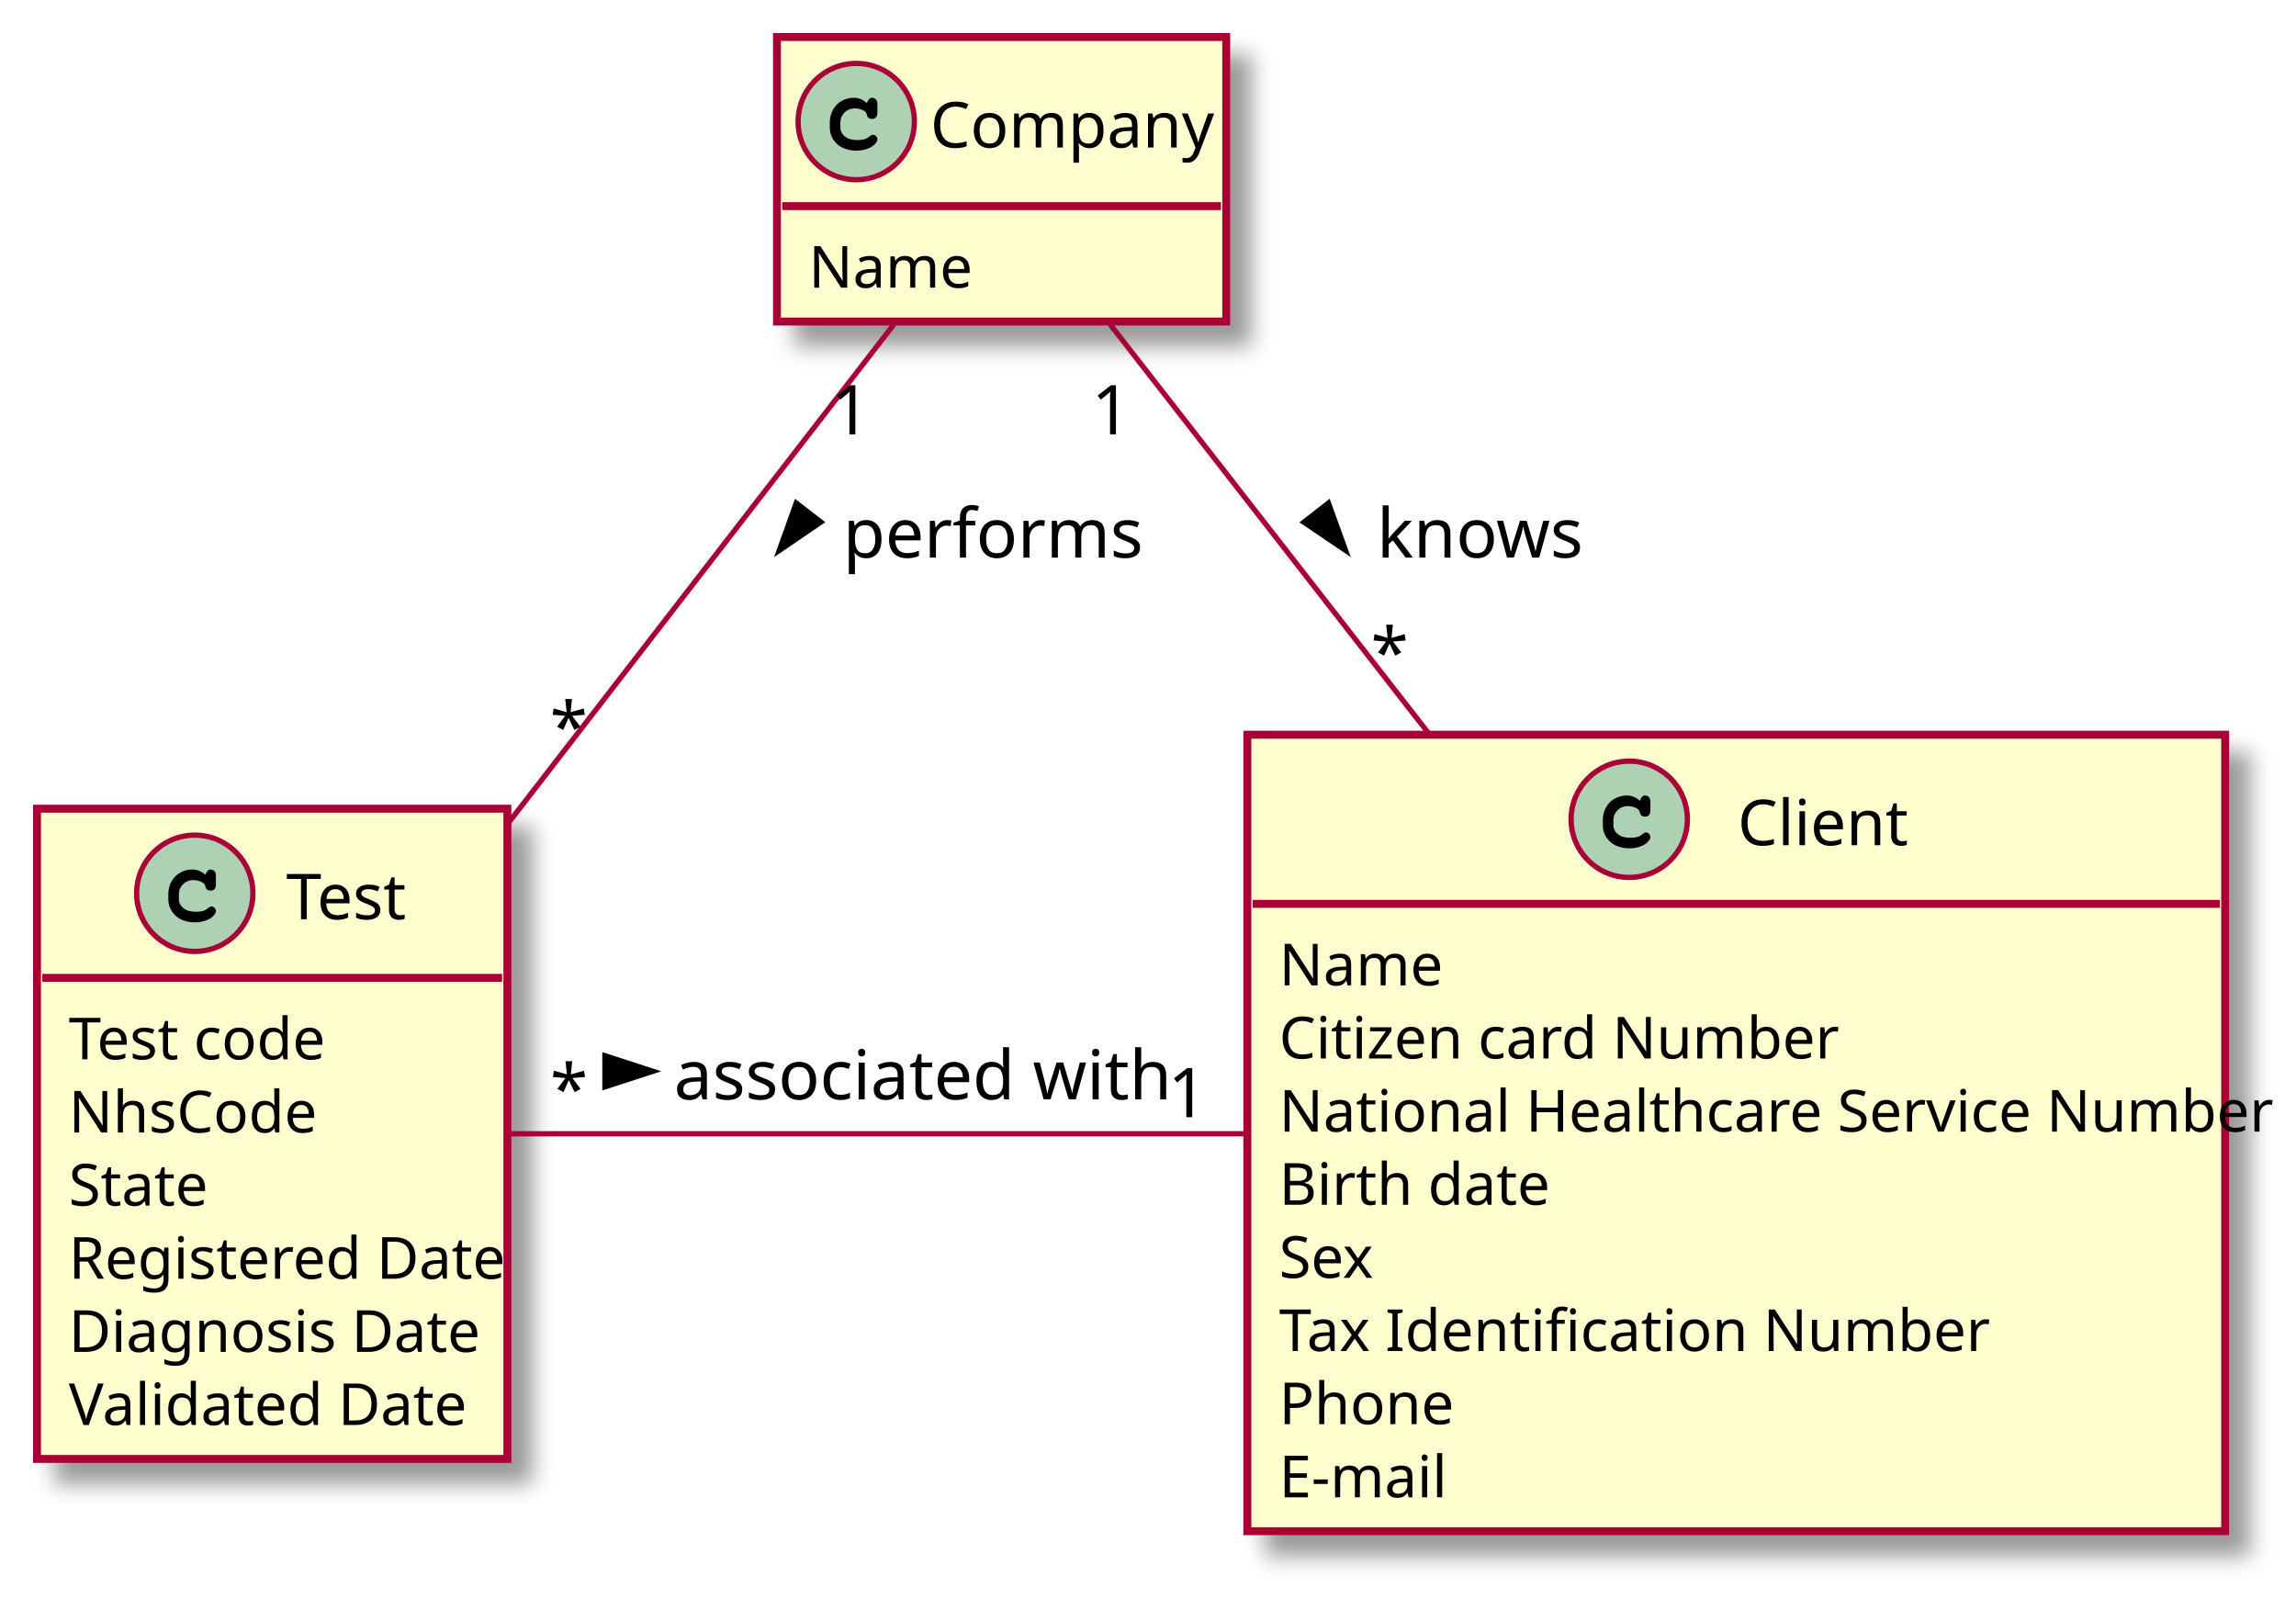
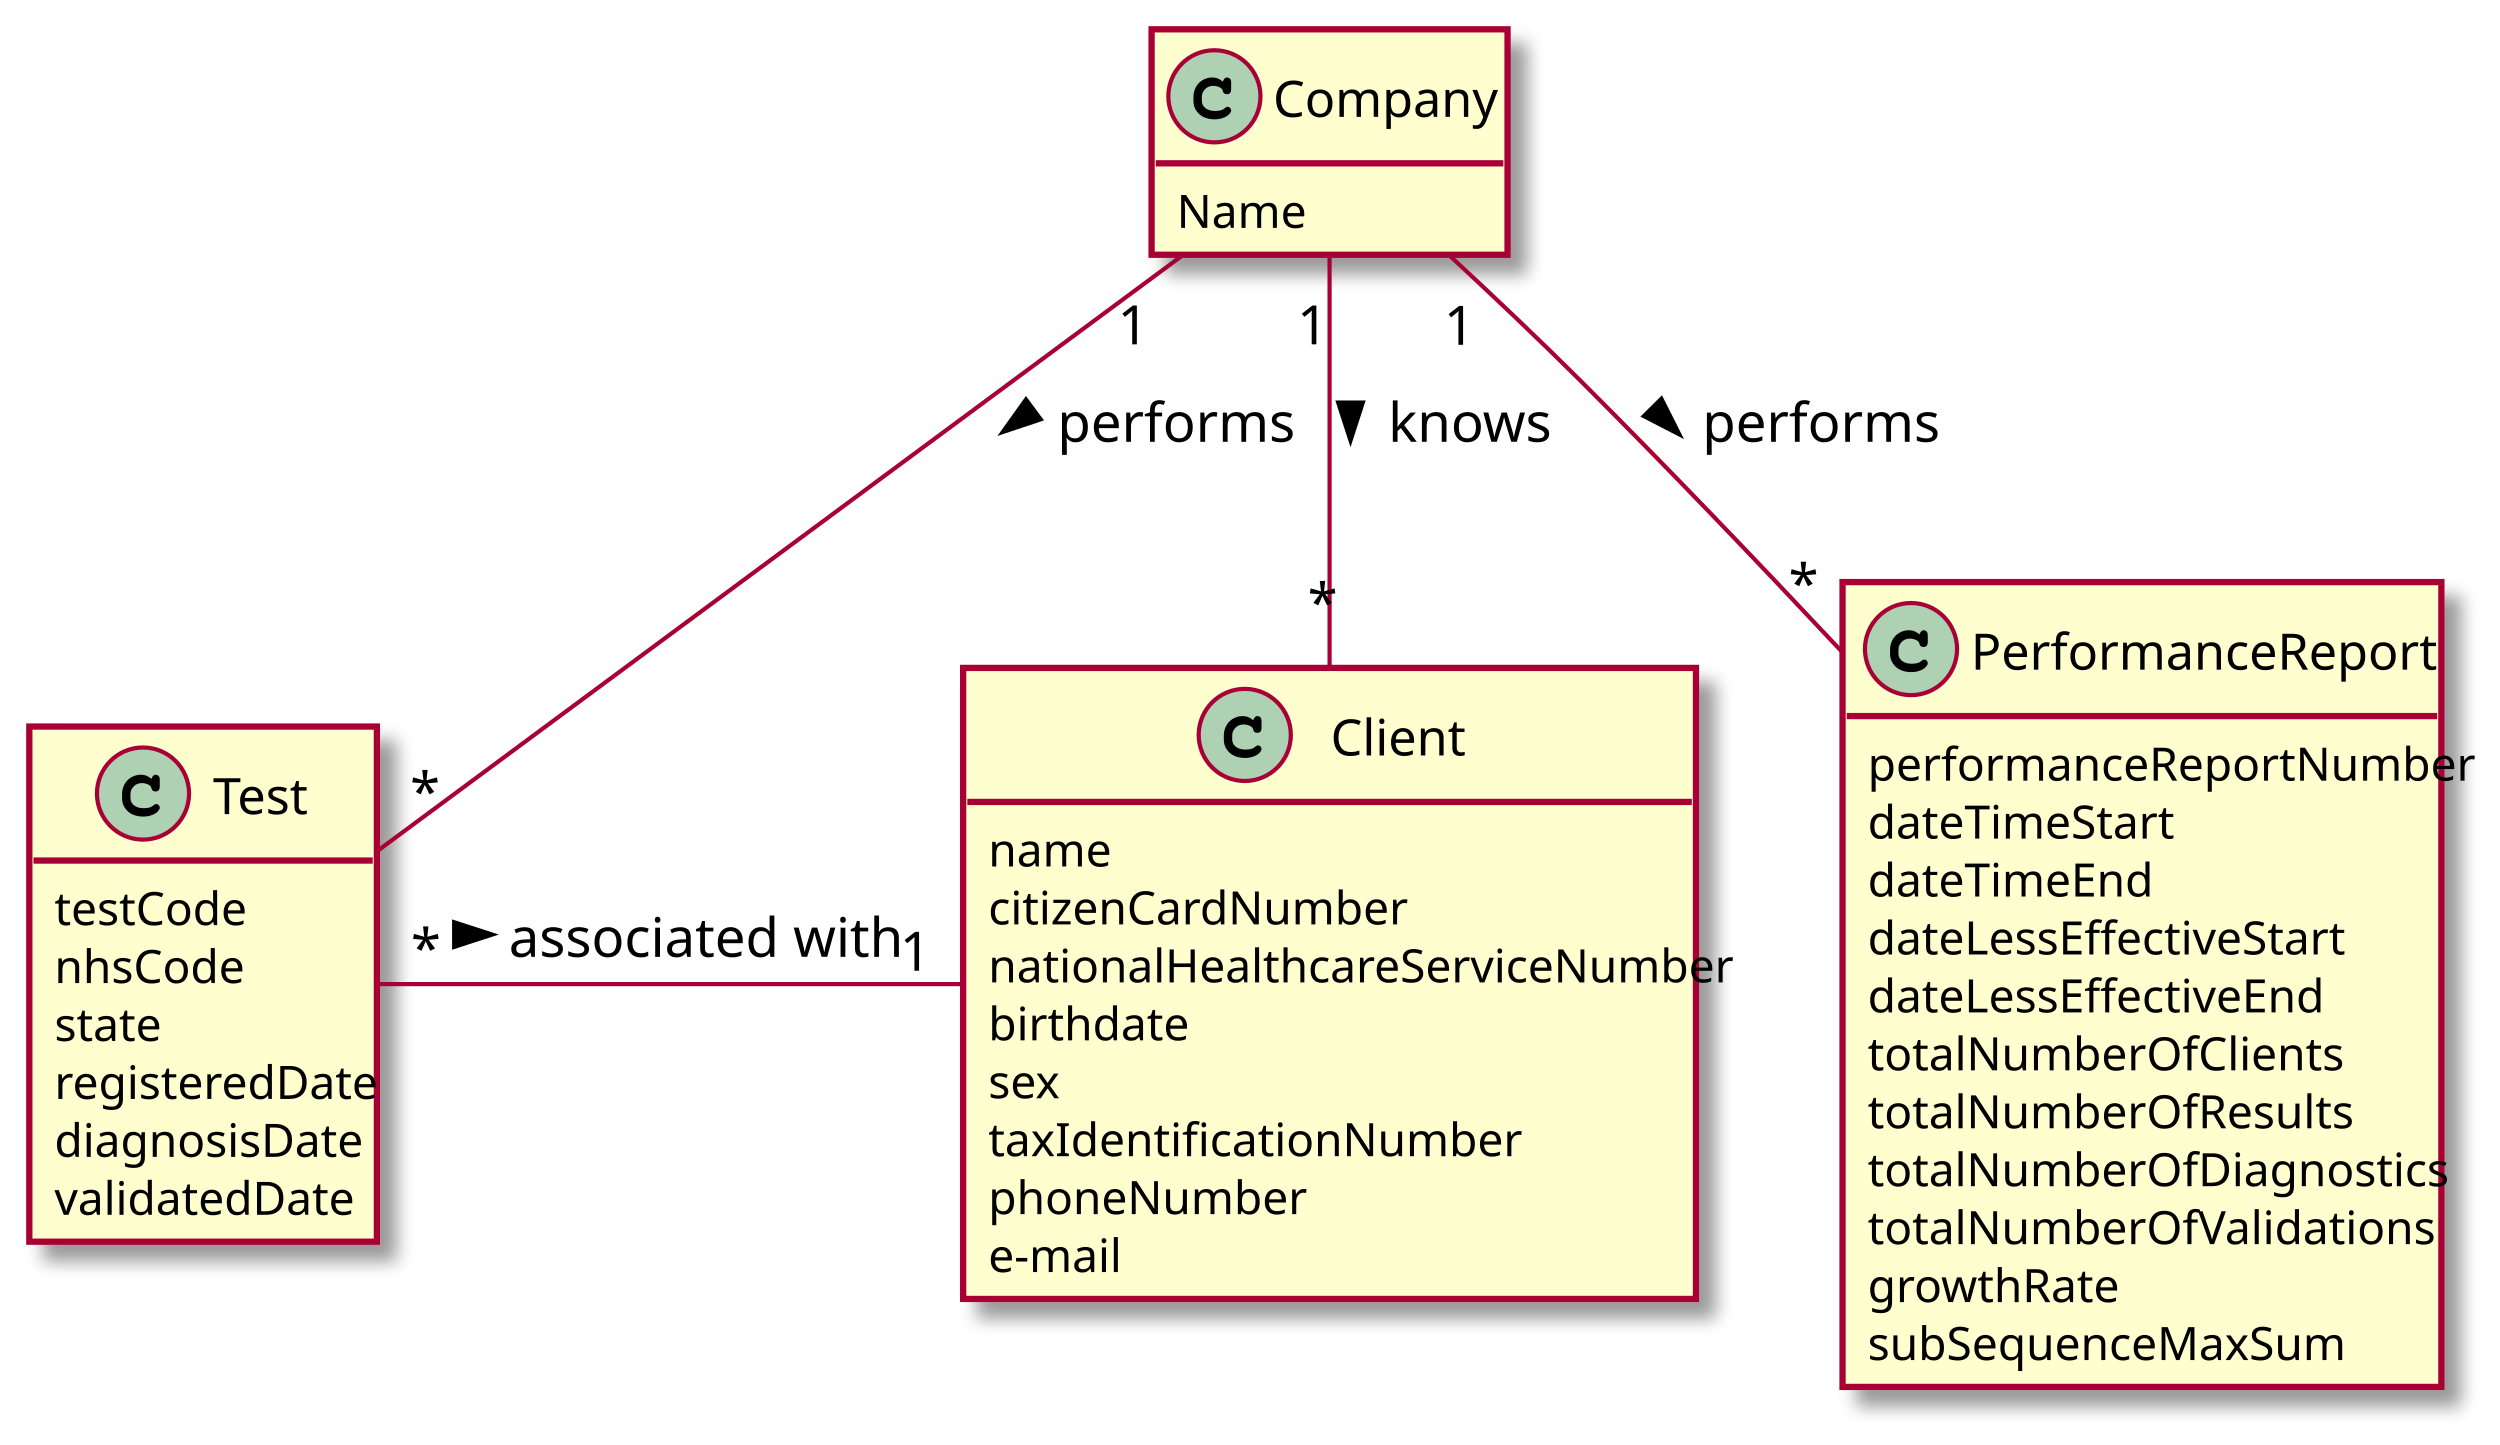
- <svg xmlns="http://www.w3.org/2000/svg" contentScriptType="application/ecmascript" contentStyleType="text/css" height="378.75px" preserveAspectRatio="none" style="width:543px;height:378px;background:#FFFFFF;" version="1.1" viewBox="0 0 543 378" width="543.75px" zoomAndPan="magnify">
+ <svg xmlns="http://www.w3.org/2000/svg" contentScriptType="application/ecmascript" contentStyleType="text/css" height="345px" preserveAspectRatio="none" style="width:597px;height:345px;background:#FFFFFF;" version="1.1" viewBox="0 0 597 345" width="597px" zoomAndPan="magnify">
  <defs>
-     <filter height="300%" id="fqu8e20x7s7a4" width="300%" x="-1" y="-1">
-       <feGaussianBlur result="blurOut" stdDeviation="2.5" />
+     <filter height="300%" id="frsh1bdyaim00" width="300%" x="-1" y="-1">
+       <feGaussianBlur result="blurOut" stdDeviation="2.0" />
      <feColorMatrix in="blurOut" result="blurOut2" type="matrix" values="0 0 0 0 0 0 0 0 0 0 0 0 0 0 0 0 0 0 .4 0" />
-       <feOffset dx="5.0" dy="5.0" in="blurOut2" result="blurOut3" />
+       <feOffset dx="4.0" dy="4.0" in="blurOut2" result="blurOut3" />
      <feBlend in="SourceGraphic" in2="blurOut3" mode="normal" />
    </filter>
  </defs>
  <g>
-     <rect codeLine="5" fill="#FEFECE" filter="url(#fqu8e20x7s7a4)" height="67.295" id="Company" style="stroke:#A80036;stroke-width:1.875;" width="106.25" x="183.75" y="8.75" />
-     <ellipse cx="202.5" cy="28.75" fill="#ADD1B2" rx="13.75" ry="13.75" style="stroke:#A80036;stroke-width:1.25;" />
-     <path d="M205,24.375 Q205.254,23.75 205.547,23.438 Q205.84,23.125 206.172,23.125 Q206.758,23.125 207.129,23.477 Q207.5,23.828 207.5,24.648 L207.5,26.602 Q207.5,27.422 207.148,27.773 Q206.797,28.125 206.25,28.125 Q205.762,28.125 205.449,27.91 Q205.137,27.695 205,27.129 Q204.941,26.738 204.727,26.523 Q204.336,26.113 203.633,25.879 Q202.93,25.625 202.227,25.625 Q201.348,25.625 200.606,25.977 Q199.883,26.328 199.316,27.109 Q198.75,27.891 198.75,28.965 L198.75,30.117 Q198.75,31.406 199.805,32.266 Q200.859,33.125 202.734,33.125 Q203.848,33.125 204.629,32.871 Q205.078,32.734 205.586,32.285 Q205.918,32.031 206.094,31.953 Q206.269,31.875 206.484,31.875 Q206.894,31.875 207.188,32.207 Q207.5,32.52 207.5,32.969 Q207.5,33.398 207.07,33.906 Q206.445,34.648 205.449,35.059 Q204.141,35.625 202.539,35.625 Q200.664,35.625 199.16,34.883 Q197.949,34.297 197.09,33.027 Q196.25,31.758 196.25,30.254 L196.25,28.887 Q196.25,27.324 196.992,25.957 Q197.754,24.59 199.062,23.867 Q200.391,23.125 201.875,23.125 Q202.773,23.125 203.555,23.438 Q204.336,23.75 205,24.375 Z " fill="#000000" />
-     <text fill="#000000" font-family="sans-serif" font-size="15" lengthAdjust="spacing" textLength="66.25" x="220" y="34.888">Company</text>
-     <line style="stroke:#A80036;stroke-width:1.875;" x1="185" x2="288.75" y1="48.75" y2="48.75" />
-     <text fill="#000000" font-family="sans-serif" font-size="13.75" lengthAdjust="spacing" textLength="33.75" x="191.25" y="68.024">Name</text>
-     <rect codeLine="9" fill="#FEFECE" filter="url(#fqu8e20x7s7a4)" height="153.769" id="Test" style="stroke:#A80036;stroke-width:1.875;" width="111.25" x="8.75" y="191.25" />
-     <ellipse cx="46.062" cy="211.25" fill="#ADD1B2" rx="13.75" ry="13.75" style="stroke:#A80036;stroke-width:1.25;" />
-     <path d="M48.562,206.875 Q48.816,206.25 49.109,205.938 Q49.402,205.625 49.734,205.625 Q50.32,205.625 50.691,205.977 Q51.062,206.328 51.062,207.148 L51.062,209.102 Q51.062,209.922 50.711,210.273 Q50.359,210.625 49.812,210.625 Q49.324,210.625 49.012,210.41 Q48.699,210.195 48.562,209.629 Q48.504,209.238 48.289,209.023 Q47.898,208.613 47.195,208.379 Q46.492,208.125 45.789,208.125 Q44.91,208.125 44.168,208.477 Q43.445,208.828 42.879,209.609 Q42.312,210.391 42.312,211.465 L42.312,212.617 Q42.312,213.906 43.367,214.766 Q44.422,215.625 46.297,215.625 Q47.41,215.625 48.191,215.371 Q48.641,215.234 49.148,214.785 Q49.48,214.531 49.656,214.453 Q49.832,214.375 50.047,214.375 Q50.457,214.375 50.75,214.707 Q51.062,215.019 51.062,215.469 Q51.062,215.898 50.633,216.406 Q50.008,217.148 49.012,217.559 Q47.703,218.125 46.102,218.125 Q44.227,218.125 42.723,217.383 Q41.512,216.797 40.652,215.527 Q39.812,214.258 39.812,212.754 L39.812,211.387 Q39.812,209.824 40.555,208.457 Q41.316,207.09 42.625,206.367 Q43.953,205.625 45.438,205.625 Q46.336,205.625 47.117,205.938 Q47.898,206.25 48.562,206.875 Z " fill="#000000" />
-     <text fill="#000000" font-family="sans-serif" font-size="15" lengthAdjust="spacing" textLength="30" x="67.688" y="217.388">Test</text>
-     <line style="stroke:#A80036;stroke-width:1.875;" x1="10" x2="118.75" y1="231.25" y2="231.25" />
-     <text fill="#000000" font-family="sans-serif" font-size="13.75" lengthAdjust="spacing" textLength="60" x="16.25" y="250.524">Test code</text>
-     <text fill="#000000" font-family="sans-serif" font-size="13.75" lengthAdjust="spacing" textLength="55" x="16.25" y="267.819">NhsCode</text>
-     <text fill="#000000" font-family="sans-serif" font-size="13.75" lengthAdjust="spacing" textLength="31.25" x="16.25" y="285.113">State</text>
-     <text fill="#000000" font-family="sans-serif" font-size="13.75" lengthAdjust="spacing" textLength="96.25" x="16.25" y="302.408">Registered Date</text>
-     <text fill="#000000" font-family="sans-serif" font-size="13.75" lengthAdjust="spacing" textLength="90" x="16.25" y="319.703">Diagnosis Date</text>
-     <text fill="#000000" font-family="sans-serif" font-size="13.75" lengthAdjust="spacing" textLength="87.5" x="16.25" y="336.998">Validated Date</text>
-     <rect codeLine="18" fill="#FEFECE" filter="url(#fqu8e20x7s7a4)" height="188.359" id="Client" style="stroke:#A80036;stroke-width:1.875;" width="231.25" x="295" y="173.75" />
-     <ellipse cx="385.312" cy="193.75" fill="#ADD1B2" rx="13.75" ry="13.75" style="stroke:#A80036;stroke-width:1.25;" />
-     <path d="M387.812,189.375 Q388.066,188.75 388.359,188.438 Q388.652,188.125 388.984,188.125 Q389.57,188.125 389.941,188.477 Q390.312,188.828 390.312,189.648 L390.312,191.602 Q390.312,192.422 389.961,192.773 Q389.609,193.125 389.062,193.125 Q388.574,193.125 388.262,192.91 Q387.949,192.695 387.812,192.129 Q387.754,191.738 387.539,191.523 Q387.148,191.113 386.445,190.879 Q385.742,190.625 385.039,190.625 Q384.16,190.625 383.418,190.977 Q382.695,191.328 382.129,192.109 Q381.562,192.891 381.562,193.965 L381.562,195.117 Q381.562,196.406 382.617,197.266 Q383.672,198.125 385.547,198.125 Q386.66,198.125 387.441,197.871 Q387.891,197.734 388.398,197.285 Q388.731,197.031 388.906,196.953 Q389.082,196.875 389.297,196.875 Q389.707,196.875 390,197.207 Q390.312,197.519 390.312,197.969 Q390.312,198.398 389.883,198.906 Q389.258,199.648 388.262,200.059 Q386.953,200.625 385.352,200.625 Q383.477,200.625 381.973,199.883 Q380.762,199.297 379.902,198.027 Q379.062,196.758 379.062,195.254 L379.062,193.887 Q379.062,192.324 379.805,190.957 Q380.566,189.59 381.875,188.867 Q383.203,188.125 384.688,188.125 Q385.586,188.125 386.367,188.438 Q387.148,188.75 387.812,189.375 Z " fill="#000000" />
-     <text fill="#000000" font-family="sans-serif" font-size="15" lengthAdjust="spacing" textLength="40" x="410.938" y="199.888">Client</text>
-     <line style="stroke:#A80036;stroke-width:1.875;" x1="296.25" x2="525" y1="213.75" y2="213.75" />
-     <text fill="#000000" font-family="sans-serif" font-size="13.75" lengthAdjust="spacing" textLength="33.75" x="302.5" y="233.024">Name</text>
-     <text fill="#000000" font-family="sans-serif" font-size="13.75" lengthAdjust="spacing" textLength="121.25" x="302.5" y="250.319">Citizen card Number</text>
-     <text fill="#000000" font-family="sans-serif" font-size="13.75" lengthAdjust="spacing" textLength="216.25" x="302.5" y="267.613">National Healthcare Service Number</text>
-     <text fill="#000000" font-family="sans-serif" font-size="13.75" lengthAdjust="spacing" textLength="57.5" x="302.5" y="284.908">Birth date</text>
-     <text fill="#000000" font-family="sans-serif" font-size="13.75" lengthAdjust="spacing" textLength="23.75" x="302.5" y="302.203">Sex</text>
-     <text fill="#000000" font-family="sans-serif" font-size="13.75" lengthAdjust="spacing" textLength="151.25" x="302.5" y="319.498">Tax Identification Number</text>
-     <text fill="#000000" font-family="sans-serif" font-size="13.75" lengthAdjust="spacing" textLength="37.5" x="302.5" y="336.793">Phone</text>
-     <text fill="#000000" font-family="sans-serif" font-size="13.75" lengthAdjust="spacing" textLength="35" x="302.5" y="354.088">E-mail</text>
-     <path codeLine="31" d="M211.425,76.675 C187.525,107.588 150.95,154.887 120.263,194.588 " fill="none" id="Company-Test" style="stroke:#A80036;stroke-width:1.25;" />
-     <polygon fill="#000000" points="184.302,130.164,194.124,123.466,188.311,118.972,184.302,130.164" style="stroke:#000000;stroke-width:1.25;" />
-     <text fill="#000000" font-family="sans-serif" font-size="16.25" lengthAdjust="spacing" textLength="62.5" x="199.375" y="131.869">performs</text>
-     <text fill="#000000" font-family="sans-serif" font-size="16.25" lengthAdjust="spacing" textLength="8.75" x="196.524" y="102.722">1</text>
-     <text fill="#000000" font-family="sans-serif" font-size="16.25" lengthAdjust="spacing" textLength="6.25" x="130.036" y="177.655">*</text>
-     <path codeLine="32" d="M262.512,76.675 C282.425,102.25 311.087,139.05 337.9,173.475 " fill="none" id="Company-Client" style="stroke:#A80036;stroke-width:1.25;" />
-     <polygon fill="#000000" points="318.215,130.151,314.166,118.973,308.37,123.488,318.215,130.151" style="stroke:#000000;stroke-width:1.25;" />
-     <text fill="#000000" font-family="sans-serif" font-size="16.25" lengthAdjust="spacing" textLength="46.25" x="325.625" y="131.869">knows</text>
-     <text fill="#000000" font-family="sans-serif" font-size="16.25" lengthAdjust="spacing" textLength="8.75" x="258.148" y="102.722">1</text>
-     <text fill="#000000" font-family="sans-serif" font-size="16.25" lengthAdjust="spacing" textLength="6.25" x="324.183" y="160.083">*</text>
-     <path codeLine="33" d="M120,268.125 C167.037,268.125 235.963,268.125 294.887,268.125 " fill="none" id="Test-Client" style="stroke:#A80036;stroke-width:1.25;" />
-     <polygon fill="#000000" points="154.375,253.345,143.069,249.671,143.069,257.018,154.375,253.345" style="stroke:#000000;stroke-width:1.25;" />
-     <text fill="#000000" font-family="sans-serif" font-size="16.25" lengthAdjust="spacing" textLength="112.5" x="159.375" y="259.994">associated with</text>
-     <text fill="#000000" font-family="sans-serif" font-size="16.25" lengthAdjust="spacing" textLength="6.25" x="130.098" y="263.311">*</text>
-     <text fill="#000000" font-family="sans-serif" font-size="16.25" lengthAdjust="spacing" textLength="8.75" x="276.191" y="264.2">1</text>
+     <rect codeLine="5" fill="#FEFECE" filter="url(#frsh1bdyaim00)" height="53.836" id="Company" style="stroke:#A80036;stroke-width:1.5;" width="85" x="275" y="7" />
+     <ellipse cx="290" cy="23" fill="#ADD1B2" rx="11" ry="11" style="stroke:#A80036;stroke-width:1.0;" />
+     <path d="M292,19.5 Q292.203,19 292.438,18.75 Q292.672,18.5 292.938,18.5 Q293.406,18.5 293.703,18.781 Q294,19.062 294,19.719 L294,21.281 Q294,21.938 293.719,22.219 Q293.438,22.5 293,22.5 Q292.609,22.5 292.359,22.328 Q292.109,22.156 292,21.703 Q291.953,21.391 291.781,21.219 Q291.469,20.891 290.906,20.703 Q290.344,20.5 289.781,20.5 Q289.078,20.5 288.484,20.781 Q287.906,21.062 287.453,21.688 Q287,22.312 287,23.172 L287,24.094 Q287,25.125 287.844,25.812 Q288.688,26.5 290.188,26.5 Q291.078,26.5 291.703,26.297 Q292.062,26.188 292.469,25.828 Q292.734,25.625 292.875,25.562 Q293.016,25.5 293.188,25.5 Q293.516,25.5 293.75,25.766 Q294,26.016 294,26.375 Q294,26.719 293.656,27.125 Q293.156,27.719 292.359,28.047 Q291.312,28.5 290.031,28.5 Q288.531,28.5 287.328,27.906 Q286.359,27.438 285.672,26.422 Q285,25.406 285,24.203 L285,23.109 Q285,21.859 285.594,20.766 Q286.203,19.672 287.25,19.094 Q288.312,18.5 289.5,18.5 Q290.219,18.5 290.844,18.75 Q291.469,19 292,19.5 Z " fill="#000000" />
+     <text fill="#000000" font-family="sans-serif" font-size="12" lengthAdjust="spacing" textLength="53" x="304" y="27.91">Company</text>
+     <line style="stroke:#A80036;stroke-width:1.5;" x1="276" x2="359" y1="39" y2="39" />
+     <text fill="#000000" font-family="sans-serif" font-size="11" lengthAdjust="spacing" textLength="27" x="281" y="54.419">Name</text>
+     <rect codeLine="9" fill="#FEFECE" filter="url(#frsh1bdyaim00)" height="123.016" id="Test" style="stroke:#A80036;stroke-width:1.5;" width="83" x="7" y="173.5" />
+     <ellipse cx="34.15" cy="189.5" fill="#ADD1B2" rx="11" ry="11" style="stroke:#A80036;stroke-width:1.0;" />
+     <path d="M36.15,186 Q36.353,185.5 36.587,185.25 Q36.822,185 37.087,185 Q37.556,185 37.853,185.281 Q38.15,185.562 38.15,186.219 L38.15,187.781 Q38.15,188.438 37.869,188.719 Q37.587,189 37.15,189 Q36.759,189 36.509,188.828 Q36.259,188.656 36.15,188.203 Q36.103,187.891 35.931,187.719 Q35.619,187.391 35.056,187.203 Q34.494,187 33.931,187 Q33.228,187 32.634,187.281 Q32.056,187.562 31.603,188.188 Q31.15,188.812 31.15,189.672 L31.15,190.594 Q31.15,191.625 31.994,192.312 Q32.837,193 34.337,193 Q35.228,193 35.853,192.797 Q36.212,192.688 36.619,192.328 Q36.884,192.125 37.025,192.062 Q37.166,192 37.337,192 Q37.666,192 37.9,192.266 Q38.15,192.516 38.15,192.875 Q38.15,193.219 37.806,193.625 Q37.306,194.219 36.509,194.547 Q35.462,195 34.181,195 Q32.681,195 31.478,194.406 Q30.509,193.938 29.822,192.922 Q29.15,191.906 29.15,190.703 L29.15,189.609 Q29.15,188.359 29.744,187.266 Q30.353,186.172 31.4,185.594 Q32.462,185 33.65,185 Q34.369,185 34.994,185.25 Q35.619,185.5 36.15,186 Z " fill="#000000" />
+     <text fill="#000000" font-family="sans-serif" font-size="12" lengthAdjust="spacing" textLength="24" x="50.85" y="194.41">Test</text>
+     <line style="stroke:#A80036;stroke-width:1.5;" x1="8" x2="89" y1="205.5" y2="205.5" />
+     <text fill="#000000" font-family="sans-serif" font-size="11" lengthAdjust="spacing" textLength="43" x="13" y="220.919">testCode</text>
+     <text fill="#000000" font-family="sans-serif" font-size="11" lengthAdjust="spacing" textLength="43" x="13" y="234.755">nhsCode</text>
+     <text fill="#000000" font-family="sans-serif" font-size="11" lengthAdjust="spacing" textLength="24" x="13" y="248.591">state</text>
+     <text fill="#000000" font-family="sans-serif" font-size="11" lengthAdjust="spacing" textLength="71" x="13" y="262.427">registeredDate</text>
+     <text fill="#000000" font-family="sans-serif" font-size="11" lengthAdjust="spacing" textLength="68" x="13" y="276.263">diagnosisDate</text>
+     <text fill="#000000" font-family="sans-serif" font-size="11" lengthAdjust="spacing" textLength="65" x="13" y="290.099">validatedDate</text>
+     <rect codeLine="18" fill="#FEFECE" filter="url(#frsh1bdyaim00)" height="150.688" id="Client" style="stroke:#A80036;stroke-width:1.5;" width="175" x="230" y="159.5" />
+     <ellipse cx="297.25" cy="175.5" fill="#ADD1B2" rx="11" ry="11" style="stroke:#A80036;stroke-width:1.0;" />
+     <path d="M299.25,172 Q299.453,171.5 299.688,171.25 Q299.922,171 300.188,171 Q300.656,171 300.953,171.281 Q301.25,171.562 301.25,172.219 L301.25,173.781 Q301.25,174.438 300.969,174.719 Q300.688,175 300.25,175 Q299.859,175 299.609,174.828 Q299.359,174.656 299.25,174.203 Q299.203,173.891 299.031,173.719 Q298.719,173.391 298.156,173.203 Q297.594,173 297.031,173 Q296.328,173 295.734,173.281 Q295.156,173.562 294.703,174.188 Q294.25,174.812 294.25,175.672 L294.25,176.594 Q294.25,177.625 295.094,178.312 Q295.938,179 297.438,179 Q298.328,179 298.953,178.797 Q299.312,178.688 299.719,178.328 Q299.984,178.125 300.125,178.062 Q300.266,178 300.438,178 Q300.766,178 301,178.266 Q301.25,178.516 301.25,178.875 Q301.25,179.219 300.906,179.625 Q300.406,180.219 299.609,180.547 Q298.562,181 297.281,181 Q295.781,181 294.578,180.406 Q293.609,179.938 292.922,178.922 Q292.25,177.906 292.25,176.703 L292.25,175.609 Q292.25,174.359 292.844,173.266 Q293.453,172.172 294.5,171.594 Q295.562,171 296.75,171 Q297.469,171 298.094,171.25 Q298.719,171.5 299.25,172 Z " fill="#000000" />
+     <text fill="#000000" font-family="sans-serif" font-size="12" lengthAdjust="spacing" textLength="32" x="317.75" y="180.41">Client</text>
+     <line style="stroke:#A80036;stroke-width:1.5;" x1="231" x2="404" y1="191.5" y2="191.5" />
+     <text fill="#000000" font-family="sans-serif" font-size="11" lengthAdjust="spacing" textLength="26" x="236" y="206.919">name</text>
+     <text fill="#000000" font-family="sans-serif" font-size="11" lengthAdjust="spacing" textLength="91" x="236" y="220.755">citizenCardNumber</text>
+     <text fill="#000000" font-family="sans-serif" font-size="11" lengthAdjust="spacing" textLength="163" x="236" y="234.591">nationalHealthcareServiceNumber</text>
+     <text fill="#000000" font-family="sans-serif" font-size="11" lengthAdjust="spacing" textLength="42" x="236" y="248.427">birthdate</text>
+     <text fill="#000000" font-family="sans-serif" font-size="11" lengthAdjust="spacing" textLength="18" x="236" y="262.263">sex</text>
+     <text fill="#000000" font-family="sans-serif" font-size="11" lengthAdjust="spacing" textLength="112" x="236" y="276.099">taxIdentificationNumber</text>
+     <text fill="#000000" font-family="sans-serif" font-size="11" lengthAdjust="spacing" textLength="67" x="236" y="289.935">phoneNumber</text>
+     <text fill="#000000" font-family="sans-serif" font-size="11" lengthAdjust="spacing" textLength="28" x="236" y="303.771">e-mail</text>
+     <rect codeLine="29" fill="#FEFECE" filter="url(#frsh1bdyaim00)" height="192.195" id="PerformanceReport" style="stroke:#A80036;stroke-width:1.5;" width="143" x="440" y="139" />
+     <ellipse cx="456.35" cy="155" fill="#ADD1B2" rx="11" ry="11" style="stroke:#A80036;stroke-width:1.0;" />
+     <path d="M458.35,151.5 Q458.553,151 458.788,150.75 Q459.022,150.5 459.288,150.5 Q459.756,150.5 460.053,150.781 Q460.35,151.062 460.35,151.719 L460.35,153.281 Q460.35,153.938 460.069,154.219 Q459.788,154.5 459.35,154.5 Q458.959,154.5 458.709,154.328 Q458.459,154.156 458.35,153.703 Q458.303,153.391 458.131,153.219 Q457.819,152.891 457.256,152.703 Q456.694,152.5 456.131,152.5 Q455.428,152.5 454.834,152.781 Q454.256,153.062 453.803,153.688 Q453.35,154.312 453.35,155.172 L453.35,156.094 Q453.35,157.125 454.194,157.812 Q455.038,158.5 456.538,158.5 Q457.428,158.5 458.053,158.297 Q458.413,158.188 458.819,157.828 Q459.084,157.625 459.225,157.562 Q459.366,157.5 459.538,157.5 Q459.866,157.5 460.1,157.766 Q460.35,158.016 460.35,158.375 Q460.35,158.719 460.006,159.125 Q459.506,159.719 458.709,160.047 Q457.663,160.5 456.381,160.5 Q454.881,160.5 453.678,159.906 Q452.709,159.438 452.022,158.422 Q451.35,157.406 451.35,156.203 L451.35,155.109 Q451.35,153.859 451.944,152.766 Q452.553,151.672 453.6,151.094 Q454.663,150.5 455.85,150.5 Q456.569,150.5 457.194,150.75 Q457.819,151 458.35,151.5 Z " fill="#000000" />
+     <text fill="#000000" font-family="sans-serif" font-size="12" lengthAdjust="spacing" textLength="108" x="470.65" y="159.91">PerformanceReport</text>
+     <line style="stroke:#A80036;stroke-width:1.5;" x1="441" x2="582" y1="171" y2="171" />
+     <text fill="#000000" font-family="sans-serif" font-size="11" lengthAdjust="spacing" textLength="131" x="446" y="186.419">performanceReportNumber</text>
+     <text fill="#000000" font-family="sans-serif" font-size="11" lengthAdjust="spacing" textLength="66" x="446" y="200.255">dateTimeStart</text>
+     <text fill="#000000" font-family="sans-serif" font-size="11" lengthAdjust="spacing" textLength="61" x="446" y="214.091">dateTimeEnd</text>
+     <text fill="#000000" font-family="sans-serif" font-size="11" lengthAdjust="spacing" textLength="111" x="446" y="227.927">dateLessEffectiveStart</text>
+     <text fill="#000000" font-family="sans-serif" font-size="11" lengthAdjust="spacing" textLength="106" x="446" y="241.763">dateLessEffectiveEnd</text>
+     <text fill="#000000" font-family="sans-serif" font-size="11" lengthAdjust="spacing" textLength="101" x="446" y="255.599">totalNumberOfClients</text>
+     <text fill="#000000" font-family="sans-serif" font-size="11" lengthAdjust="spacing" textLength="105" x="446" y="269.435">totalNumberOfResults</text>
+     <text fill="#000000" font-family="sans-serif" font-size="11" lengthAdjust="spacing" textLength="125" x="446" y="283.271">totalNumberOfDiagnostics</text>
+     <text fill="#000000" font-family="sans-serif" font-size="11" lengthAdjust="spacing" textLength="122" x="446" y="297.106">totalNumberOfValidations</text>
+     <text fill="#000000" font-family="sans-serif" font-size="11" lengthAdjust="spacing" textLength="57" x="446" y="310.942">growthRate</text>
+     <text fill="#000000" font-family="sans-serif" font-size="11" lengthAdjust="spacing" textLength="108" x="446" y="324.778">subSequenceMaxSum</text>
+     <path codeLine="45" d="M282.33,61.02 C232.92,97.57 143.08,164.03 90.31,203.07 " fill="none" id="Company-Test" style="stroke:#A80036;stroke-width:1.0;" />
+     <polygon fill="#000000" points="239.48,103.149,248.5,100.133,245.004,95.407,239.48,103.149" style="stroke:#000000;stroke-width:1.0;" />
+     <text fill="#000000" font-family="sans-serif" font-size="13" lengthAdjust="spacing" textLength="50" x="252.5" y="105.495">performs</text>
+     <text fill="#000000" font-family="sans-serif" font-size="13" lengthAdjust="spacing" textLength="7" x="266.871" y="82.232">1</text>
+     <text fill="#000000" font-family="sans-serif" font-size="13" lengthAdjust="spacing" textLength="5" x="97.926" y="193.731">*</text>
+     <path codeLine="46" d="M317.5,61.02 C317.5,85.88 317.5,124.57 317.5,159.07 " fill="none" id="Company-Client" style="stroke:#A80036;stroke-width:1.0;" />
+     <polygon fill="#000000" points="322.5,105.176,325.439,96.131,319.561,96.131,322.5,105.176" style="stroke:#000000;stroke-width:1.0;" />
+     <text fill="#000000" font-family="sans-serif" font-size="13" lengthAdjust="spacing" textLength="37" x="331.5" y="105.495">knows</text>
+     <text fill="#000000" font-family="sans-serif" font-size="13" lengthAdjust="spacing" textLength="7" x="309.734" y="82.232">1</text>
+     <text fill="#000000" font-family="sans-serif" font-size="13" lengthAdjust="spacing" textLength="5" x="312.262" y="148.597">*</text>
+     <path codeLine="47" d="M346.25,61.11 C356.28,70.4 367.51,81.04 377.5,91 C398.09,111.55 419.88,134.32 439.76,155.54 " fill="none" id="Company-PerformanceReport" style="stroke:#A80036;stroke-width:1.0;" />
+     <polygon fill="#000000" points="401.018,103.729,396.742,95.234,392.565,99.369,401.018,103.729" style="stroke:#000000;stroke-width:1.0;" />
+     <text fill="#000000" font-family="sans-serif" font-size="13" lengthAdjust="spacing" textLength="50" x="406.5" y="105.495">performs</text>
+     <text fill="#000000" font-family="sans-serif" font-size="13" lengthAdjust="spacing" textLength="7" x="344.773" y="82.342">1</text>
+     <text fill="#000000" font-family="sans-serif" font-size="13" lengthAdjust="spacing" textLength="5" x="427.104" y="144.024">*</text>
+     <path codeLine="48" d="M90.24,235 C127.42,235 183.06,235 229.97,235 " fill="none" id="Test-Client" style="stroke:#A80036;stroke-width:1.0;" />
+     <polygon fill="#000000" points="117.5,223.176,108.455,220.237,108.455,226.115,117.5,223.176" style="stroke:#000000;stroke-width:1.0;" />
+     <text fill="#000000" font-family="sans-serif" font-size="13" lengthAdjust="spacing" textLength="90" x="121.5" y="228.495">associated with</text>
+     <text fill="#000000" font-family="sans-serif" font-size="13" lengthAdjust="spacing" textLength="5" x="98.12" y="231.1">*</text>
+     <text fill="#000000" font-family="sans-serif" font-size="13" lengthAdjust="spacing" textLength="7" x="214.863" y="231.812">1</text>
  </g>
</svg>
